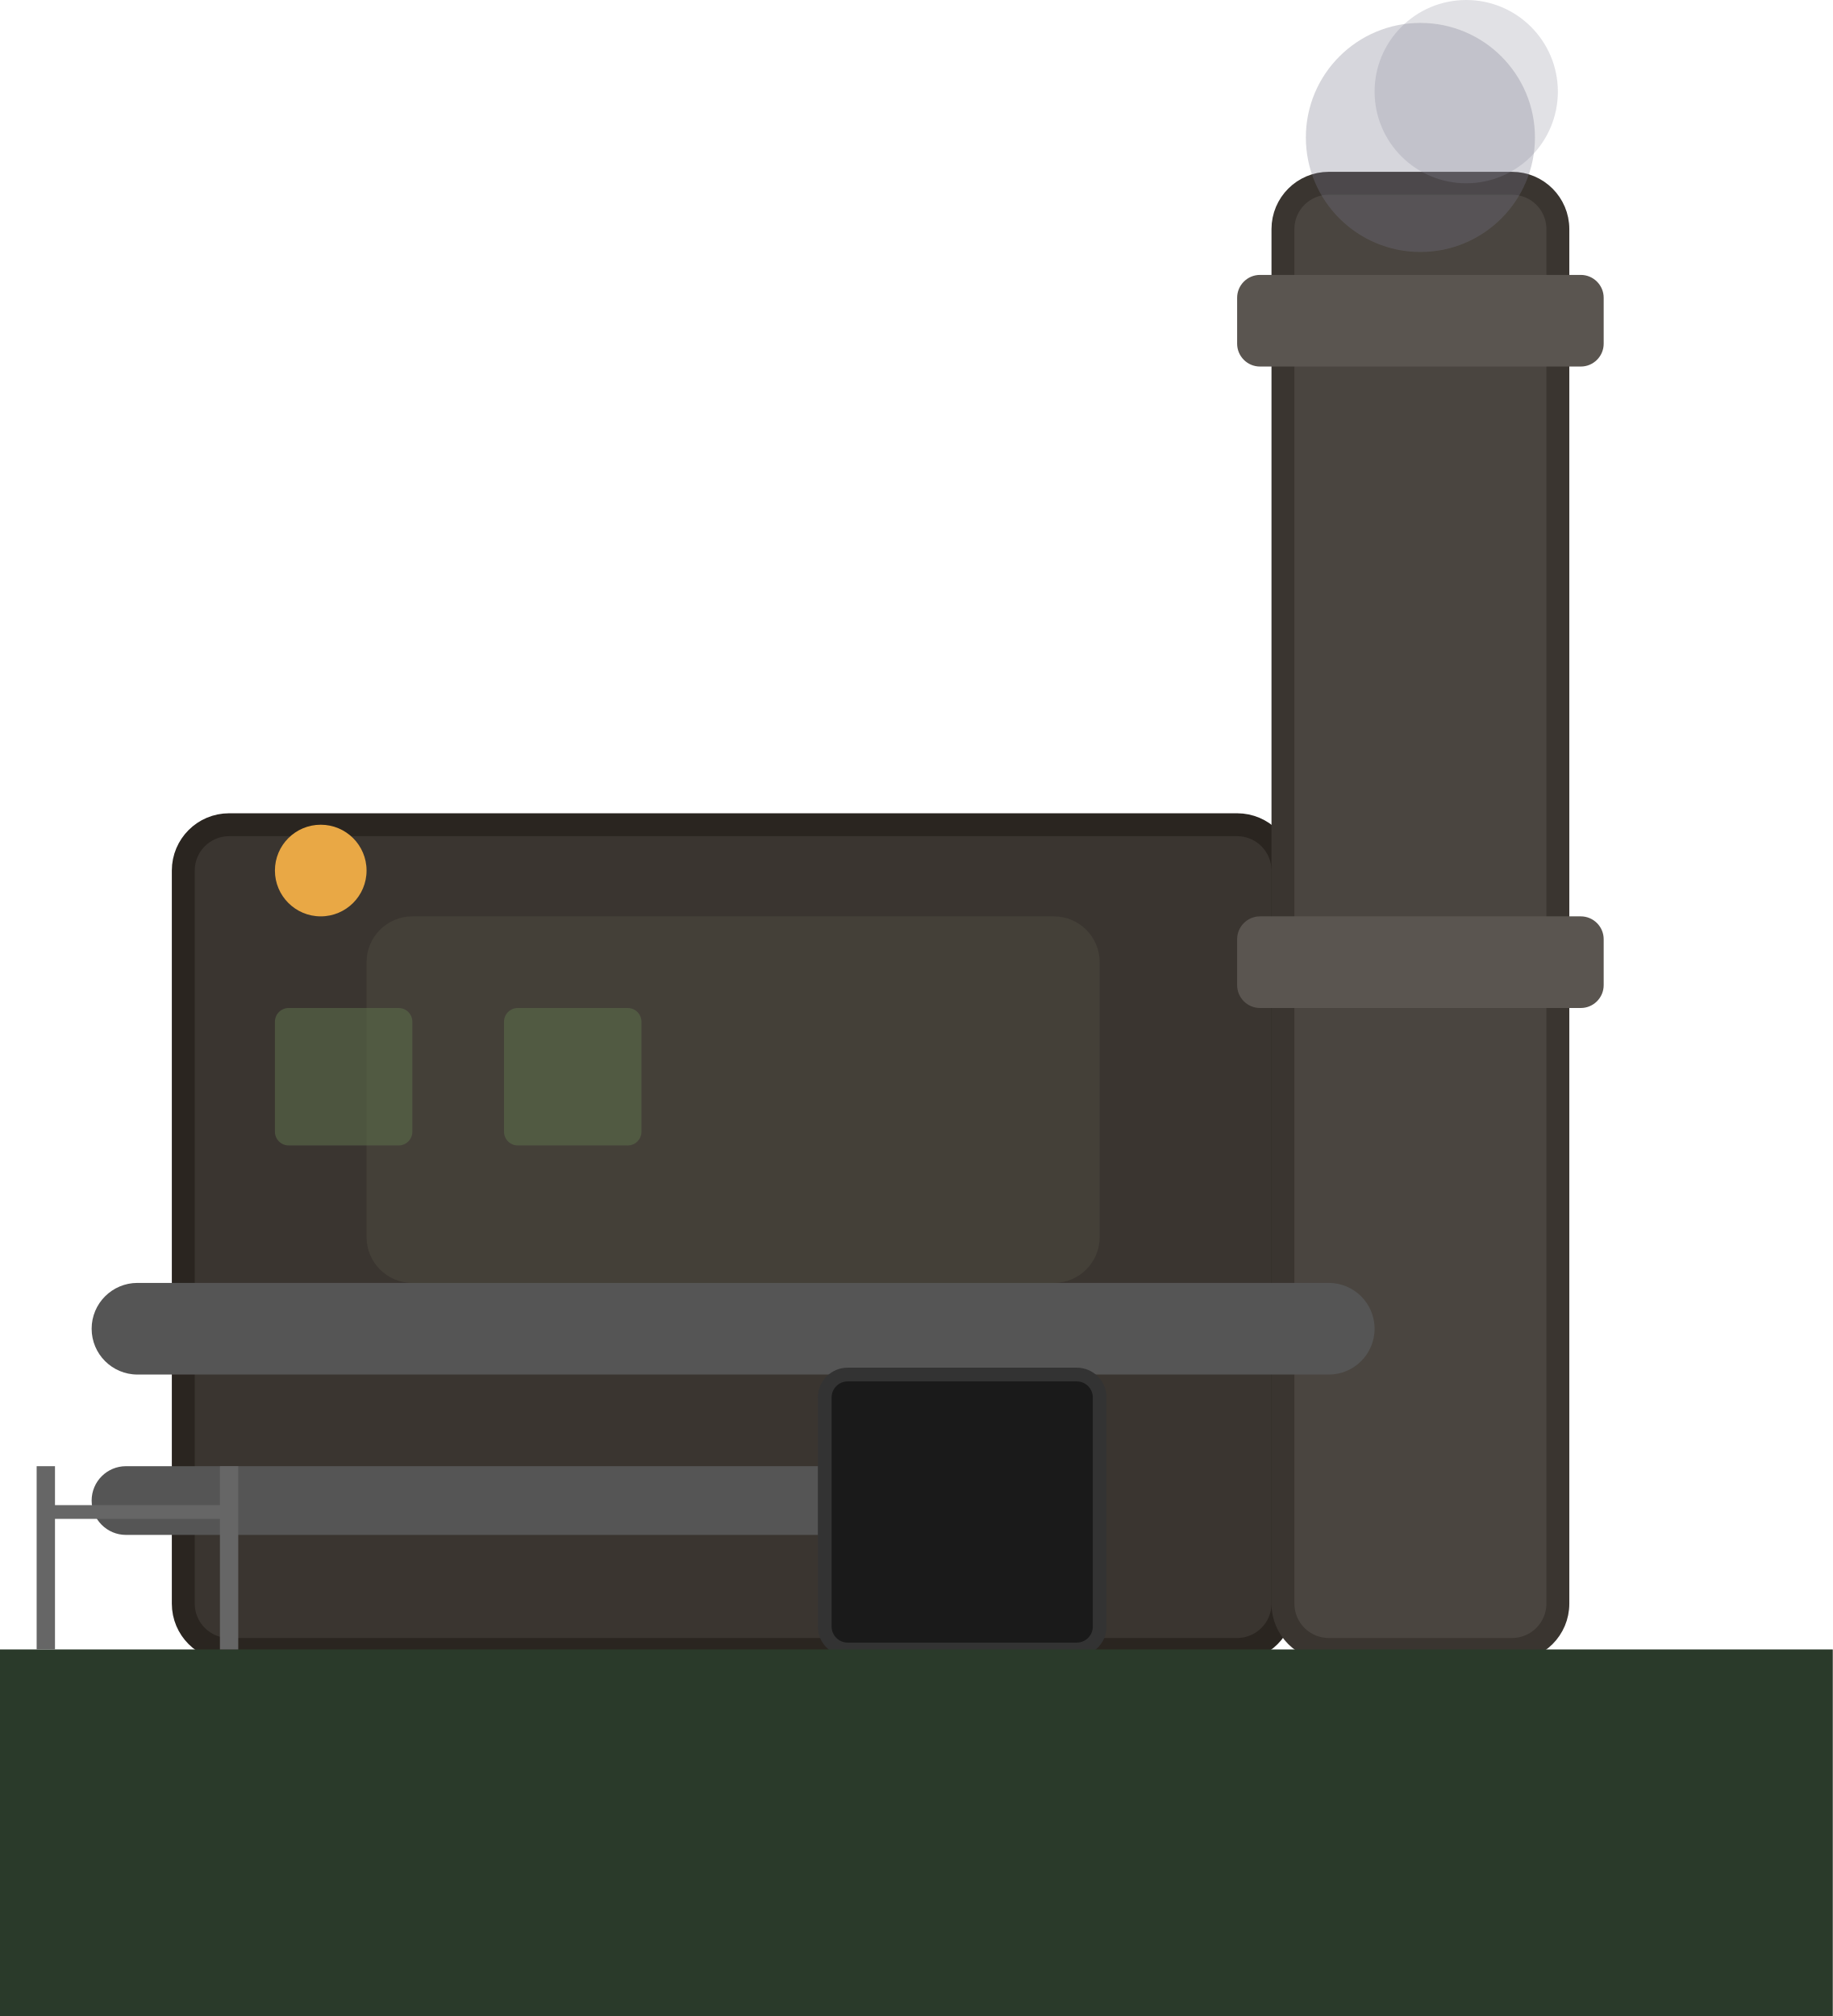
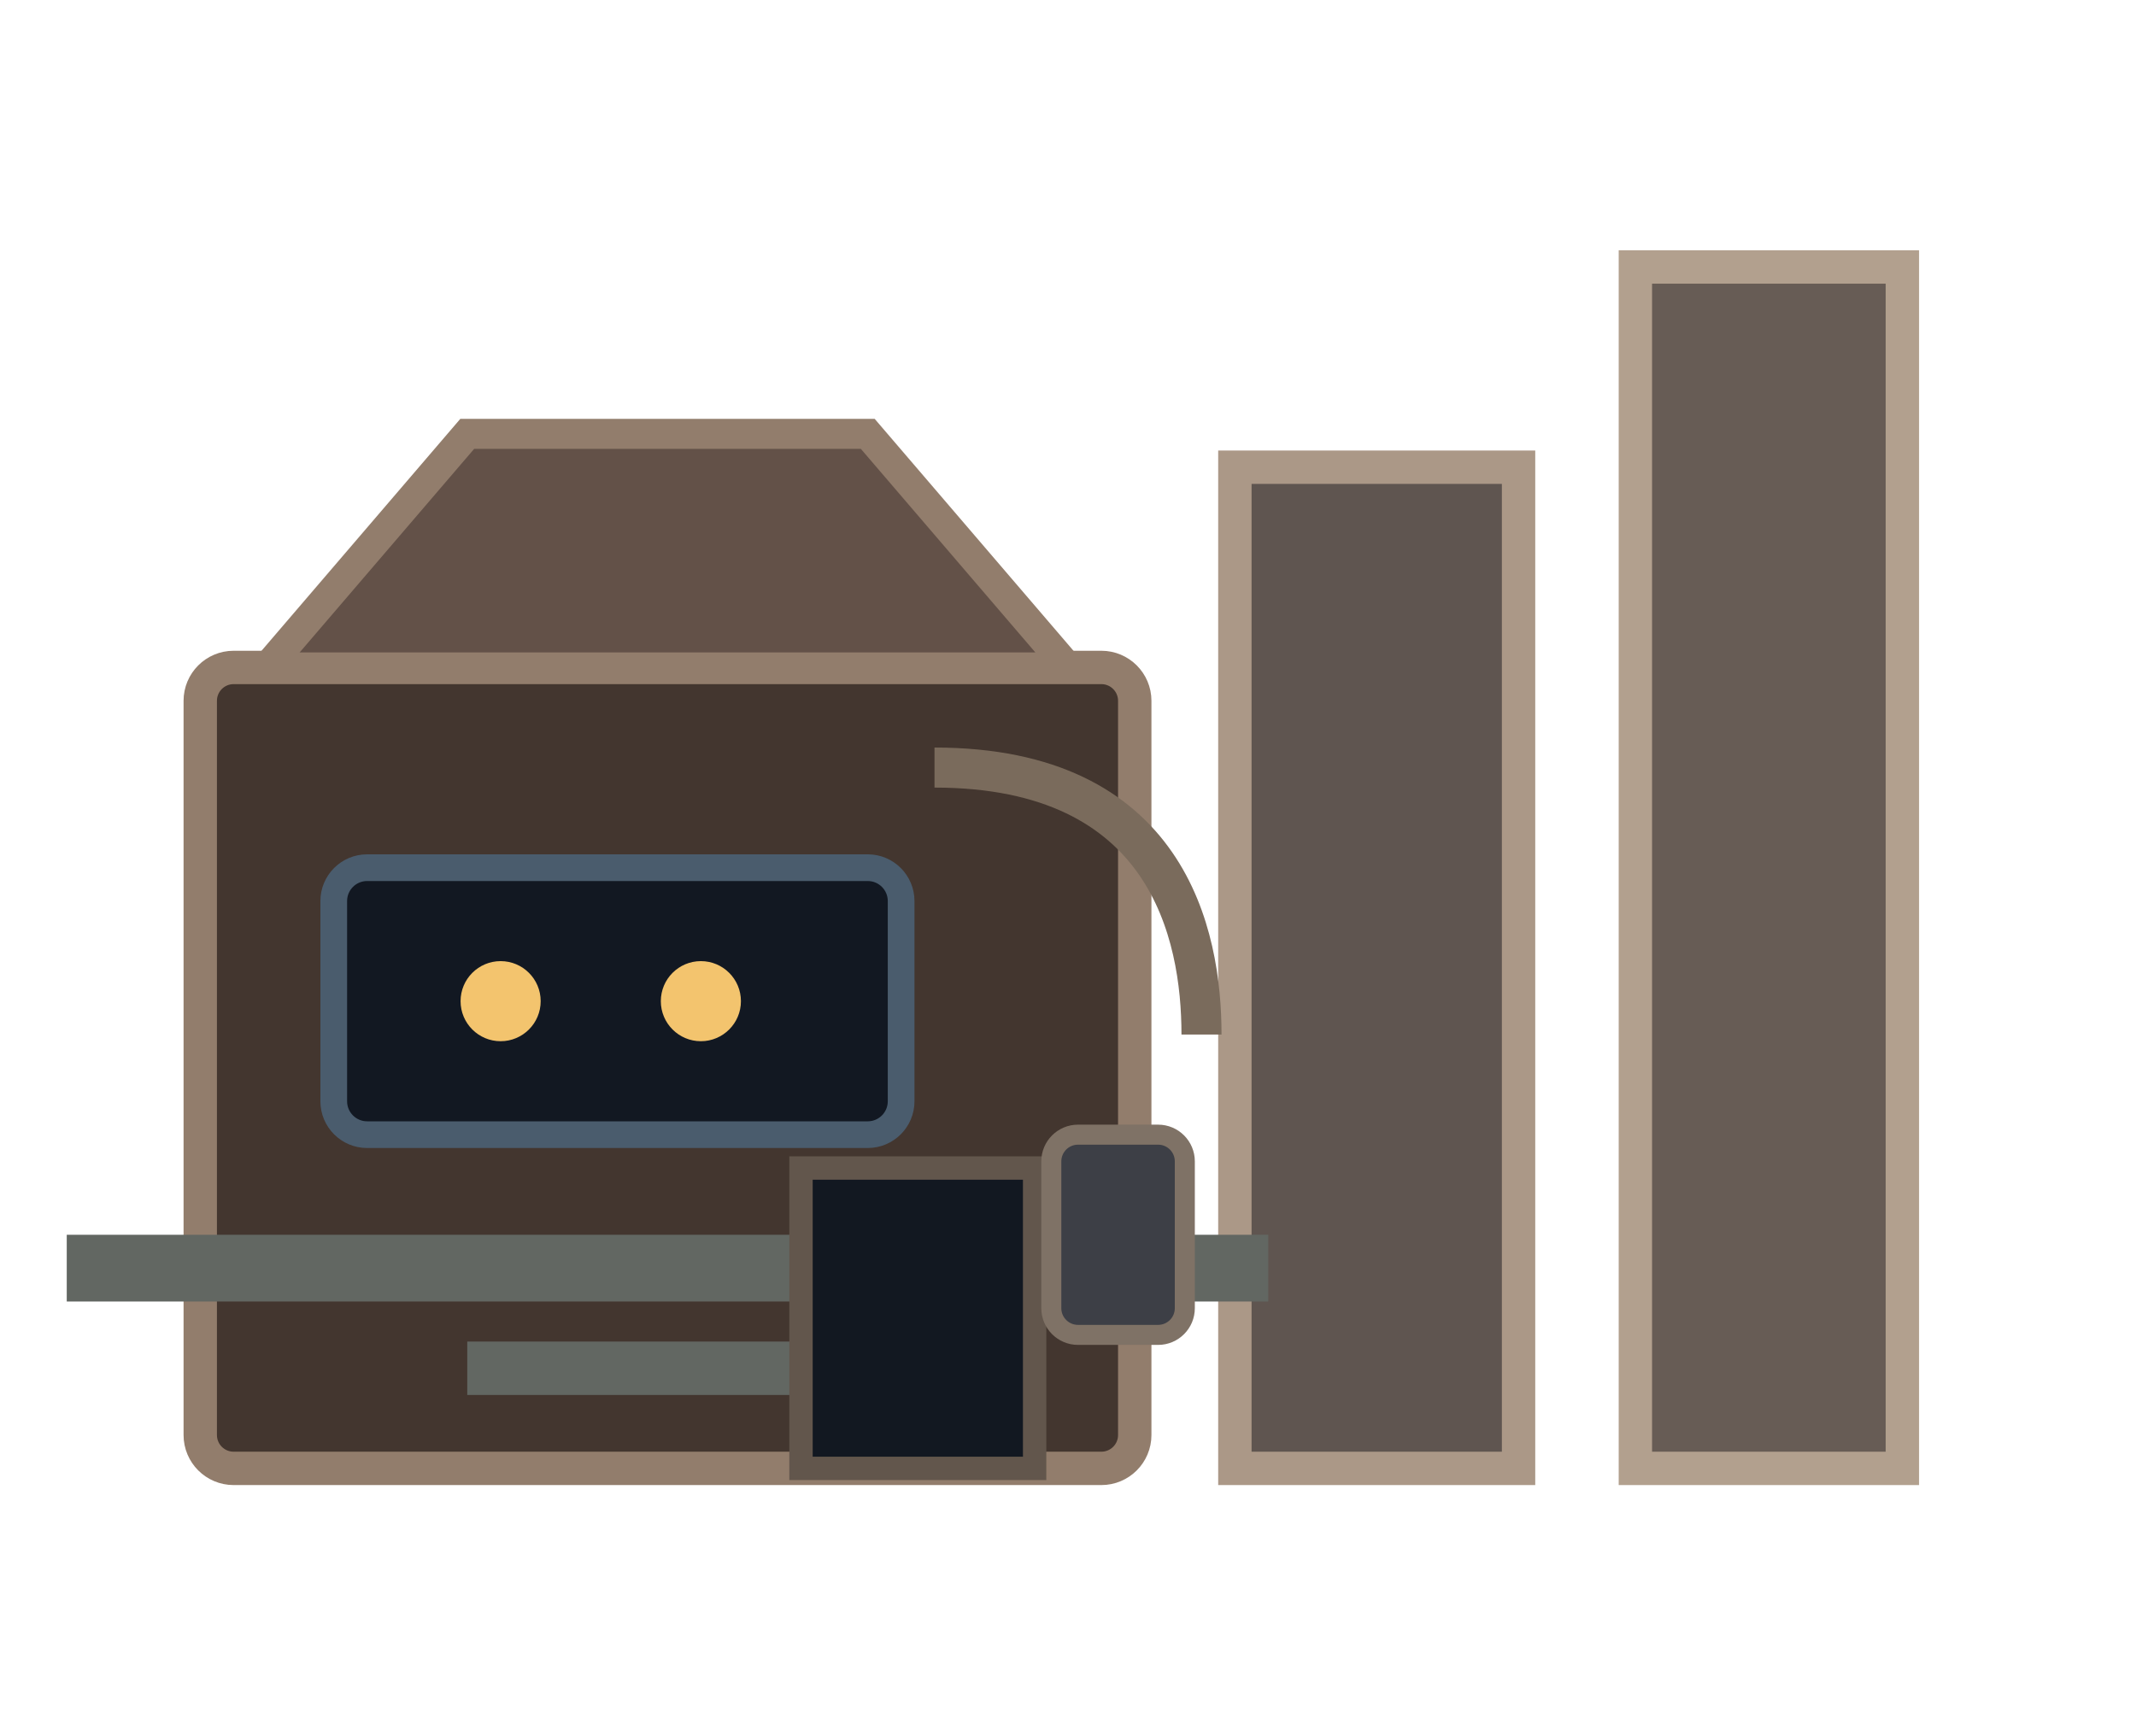
- <svg xmlns="http://www.w3.org/2000/svg" viewBox="0 0 40 44" width="40" height="44">
-   <rect x="4" y="18" width="24" height="18" rx="1" fill="#3a3530" stroke="#2a2520" stroke-width="0.5" />
-   <rect x="28" y="4" width="6" height="32" rx="1" fill="#4a4540" stroke="#3a3530" stroke-width="0.5" />
-   <rect x="27" y="6" width="8" height="2" rx="0.5" fill="#5a5550" />
-   <rect x="27" y="20" width="8" height="2" rx="0.5" fill="#5a5550" />
-   <circle cx="31" cy="3" r="2.5" fill="#778" opacity="0.3">
-     <animate attributeName="cy" values="3;-4" dur="3s" repeatCount="indefinite" />
-     <animate attributeName="opacity" values="0.3;0" dur="3s" repeatCount="indefinite" />
-     <animate attributeName="r" values="2.5;5" dur="3s" repeatCount="indefinite" />
-   </circle>
-   <circle cx="32" cy="2" r="2" fill="#889" opacity="0.25">
-     <animate attributeName="cy" values="2;-6" dur="4s" repeatCount="indefinite" />
-     <animate attributeName="opacity" values="0.25;0" dur="4s" repeatCount="indefinite" />
-     <animate attributeName="r" values="2;4.5" dur="4s" repeatCount="indefinite" />
-   </circle>
-   <rect x="8" y="20" width="16" height="8" rx="1" fill="#444038" />
-   <rect x="6" y="22" width="3" height="3" rx="0.3" fill="#5a6a4a" opacity="0.6" />
-   <rect x="11" y="22" width="3" height="3" rx="0.3" fill="#5a6a4a" opacity="0.6" />
-   <rect x="2" y="28" width="28" height="2" rx="1" fill="#555" />
-   <rect x="2" y="32" width="20" height="1.5" rx="0.75" fill="#555" />
-   <rect x="18" y="30" width="6" height="6" rx="0.5" fill="#1a1a1a" stroke="#333" stroke-width="0.3" />
-   <circle cx="7" cy="19" r="1" fill="#e9a845">
-     <animate attributeName="opacity" values="1;0.4;1" dur="1.5s" repeatCount="indefinite" />
-   </circle>
-   <rect x="0" y="36" width="40" height="8" fill="#2a3a2a" />
-   <line x1="1" y1="36" x2="1" y2="32" stroke="#666" stroke-width="0.4" />
-   <line x1="5" y1="36" x2="5" y2="32" stroke="#666" stroke-width="0.4" />
-   <line x1="1" y1="33" x2="5" y2="33" stroke="#666" stroke-width="0.3" />
+ <svg xmlns="http://www.w3.org/2000/svg" viewBox="0 0 64 52" width="64" height="52">
+   <rect x="6" y="20" width="28" height="24" rx="1" fill="#43362f" stroke="#927d6c" stroke-width="1" />
+   <path d="M8 20 H32 L26 13 H14 Z" fill="#635148" stroke="#927d6c" stroke-width="0.9" />
+   <rect x="37" y="14" width="8.5" height="30" fill="#5f5550" stroke="#ab9887" stroke-width="1" />
+   <rect x="49" y="8" width="8" height="36" fill="#675c55" stroke="#b2a08e" stroke-width="1" />
+   <rect x="10" y="26" width="17" height="8" rx="1" fill="#121822" stroke="#4a5c6d" stroke-width="0.8" />
+   <circle cx="15" cy="30" r="1.2" fill="#f3c46e" />
+   <circle cx="21" cy="30" r="1.2" fill="#f3c46e" />
+   <path d="M2 38 H38" stroke="#626762" stroke-width="2" />
+   <path d="M14 41 H31" stroke="#626762" stroke-width="1.6" />
+   <path d="M28 23 C35 23 36 28 36 31" fill="none" stroke="#7a6b5c" stroke-width="1.2" />
+   <rect x="24" y="35" width="7" height="9" fill="#121821" stroke="#62564c" stroke-width="0.7" />
+   <rect x="31.5" y="34" width="4" height="6" rx="0.8" fill="#3d3f46" stroke="#7f7266" stroke-width="0.6" />
</svg>
